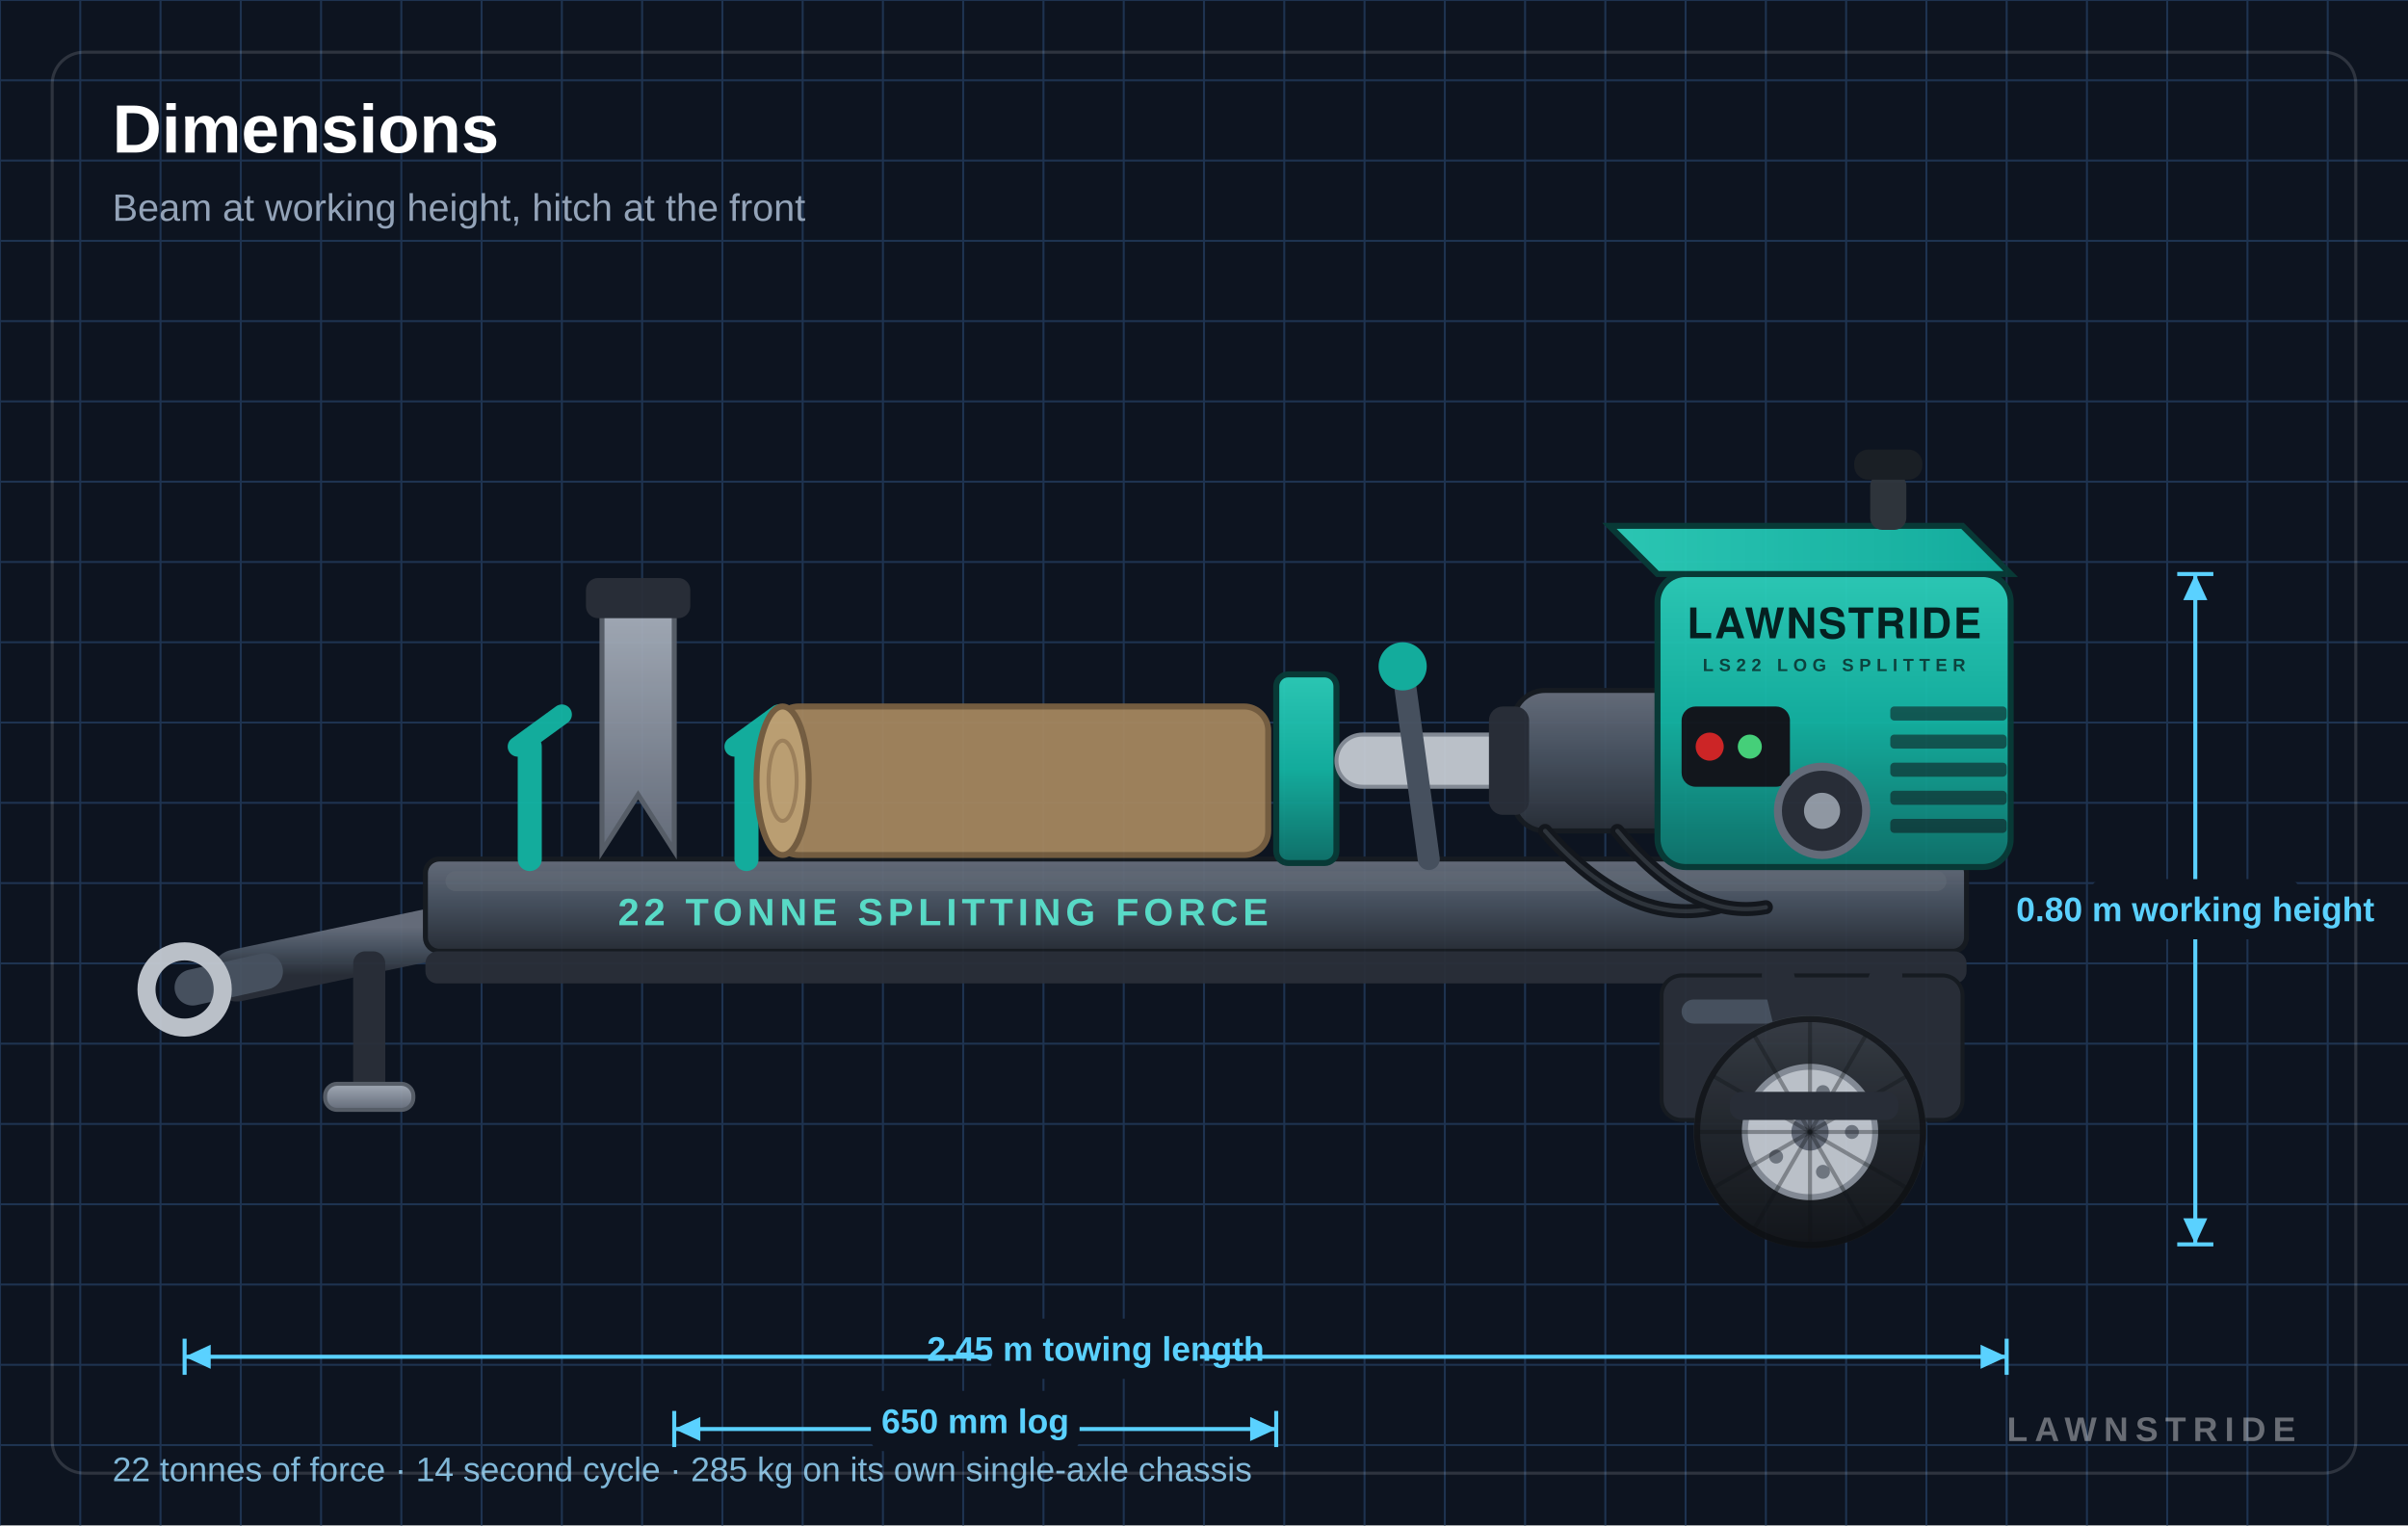
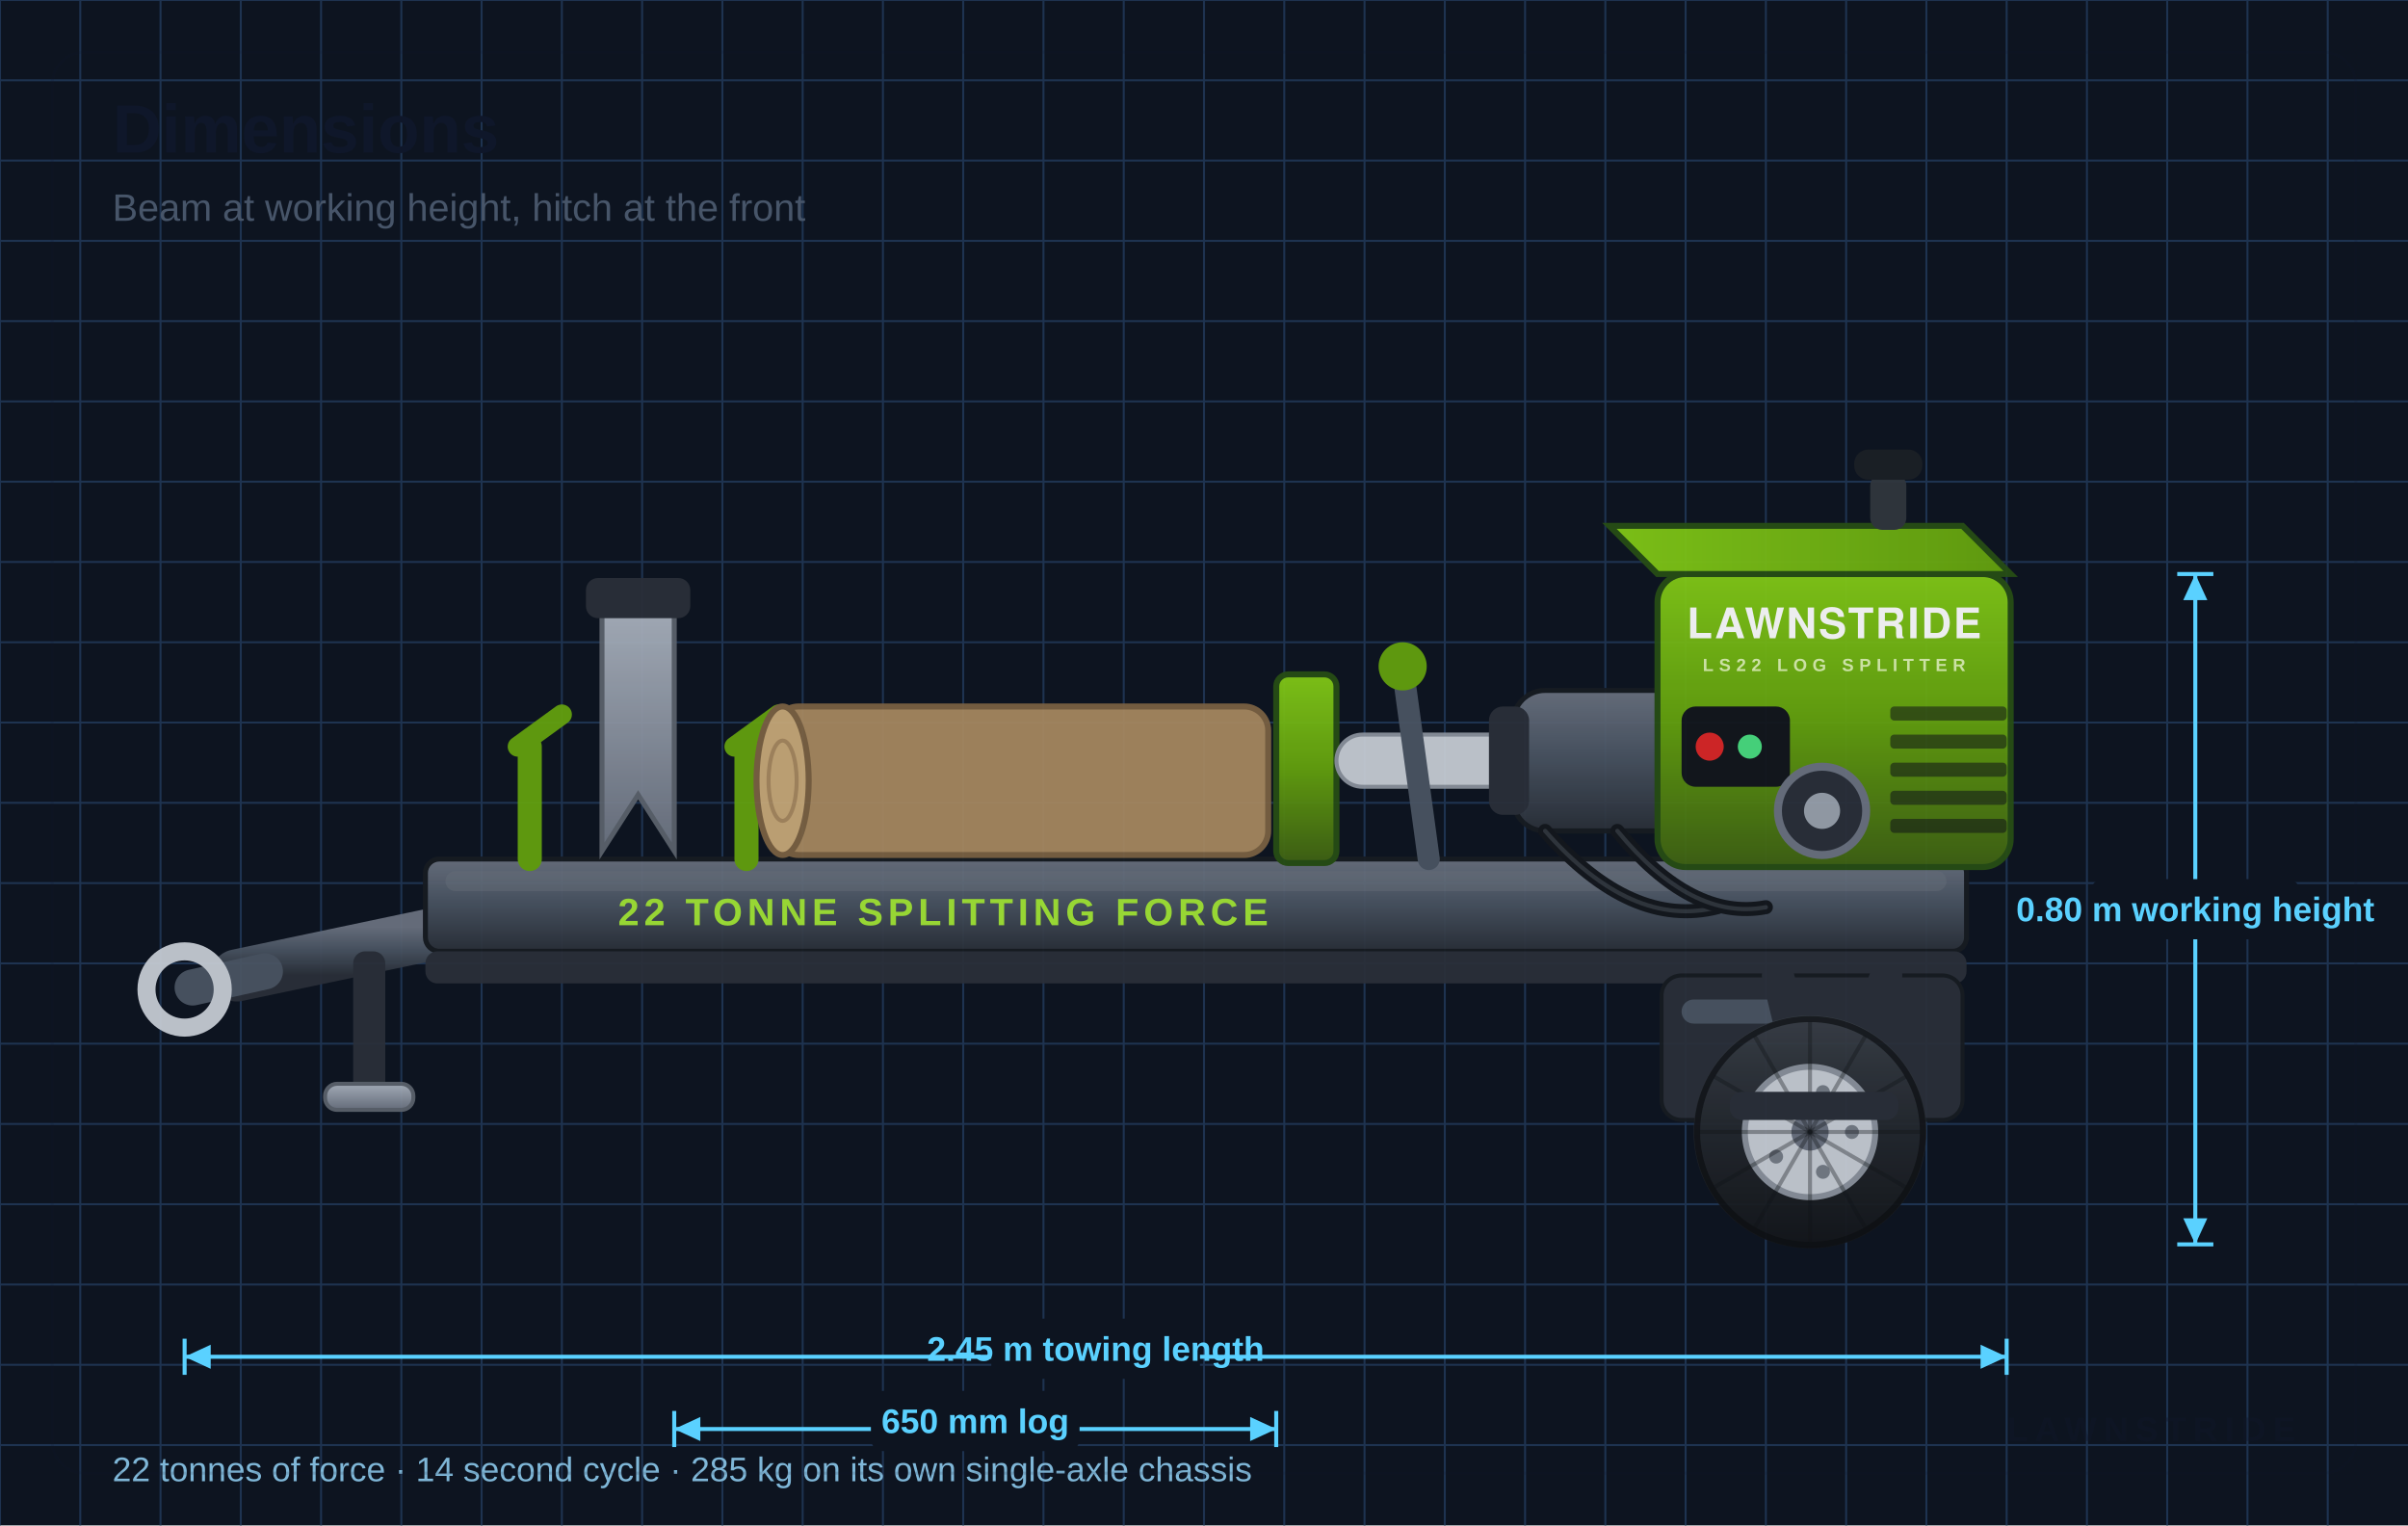
<svg xmlns="http://www.w3.org/2000/svg" viewBox="0 0 1200 760" width="1200" height="760" role="img">
  <defs>
    <linearGradient id="steel" x1="0" y1="0" x2="0" y2="1">
      <stop offset="0" stop-color="#6b7280" />
      <stop offset=".45" stop-color="#4b5563" />
      <stop offset="1" stop-color="#2a2f38" />
    </linearGradient>
    <linearGradient id="steelLite" x1="0" y1="0" x2="0" y2="1">
      <stop offset="0" stop-color="#aeb6c2" />
      <stop offset="1" stop-color="#6b7280" />
    </linearGradient>
    <linearGradient id="dark" x1="0" y1="0" x2="0" y2="1">
      <stop offset="0" stop-color="#31363f" />
      <stop offset="1" stop-color="#15181d" />
    </linearGradient>
    <linearGradient id="rubber" x1="0" y1="0" x2="0" y2="1">
      <stop offset="0" stop-color="#3a3f47" />
      <stop offset=".5" stop-color="#23272d" />
      <stop offset="1" stop-color="#131519" />
    </linearGradient>
    <radialGradient id="studioD" cx=".5" cy=".42" r=".78">
      <stop offset="0" stop-color="#232a33" />
      <stop offset=".6" stop-color="#141920" />
      <stop offset="1" stop-color="#0b0e13" />
    </radialGradient>
    <radialGradient id="studioL" cx=".5" cy=".4" r=".8">
      <stop offset="0" stop-color="#ffffff" />
      <stop offset=".65" stop-color="#eef1f5" />
      <stop offset="1" stop-color="#d7dce4" />
    </radialGradient>
    <linearGradient id="skyG" x1="0" y1="0" x2="0" y2="1">
      <stop offset="0" stop-color="#9fc0d8" />
      <stop offset=".55" stop-color="#cfe0ea" />
      <stop offset="1" stop-color="#e8eef2" />
    </linearGradient>
    <radialGradient id="shadow" cx=".5" cy=".5" r=".5">
      <stop offset="0" stop-color="#000" stop-opacity=".55" />
      <stop offset="1" stop-color="#000" stop-opacity="0" />
    </radialGradient>
    <linearGradient id="glassG" x1="0" y1="0" x2="1" y2="1">
      <stop offset="0" stop-color="#dfeaf2" stop-opacity=".9" />
      <stop offset="1" stop-color="#8fa6b8" stop-opacity=".75" />
    </linearGradient>
    <linearGradient id="paint" x1="0" y1="0" x2="0" y2="1">
-       <stop offset="0" stop-color="#2dd4bf" />
-       <stop offset=".5" stop-color="#14b8a6" />
-       <stop offset="1" stop-color="#0f766e" />
+       <stop offset="0" stop-color="#84cc16" />
+       <stop offset=".5" stop-color="#65a30d" />
+       <stop offset="1" stop-color="#3f6212" />
    </linearGradient>
    <linearGradient id="paintTop" x1="0" y1="0" x2="1" y2="0">
-       <stop offset="0" stop-color="#2dd4bf" />
-       <stop offset="1" stop-color="#14b8a6" />
+       <stop offset="0" stop-color="#84cc16" />
+       <stop offset="1" stop-color="#65a30d" />
    </linearGradient>
  </defs>
  <rect width="1200" height="760" fill="#0d1420" />
  <g stroke="#1e3350" stroke-width="1">
    <line x1="0" y1="0" x2="0" y2="760" />
    <line x1="40" y1="0" x2="40" y2="760" />
    <line x1="80" y1="0" x2="80" y2="760" />
    <line x1="120" y1="0" x2="120" y2="760" />
    <line x1="160" y1="0" x2="160" y2="760" />
    <line x1="200" y1="0" x2="200" y2="760" />
    <line x1="240" y1="0" x2="240" y2="760" />
    <line x1="280" y1="0" x2="280" y2="760" />
    <line x1="320" y1="0" x2="320" y2="760" />
    <line x1="360" y1="0" x2="360" y2="760" />
    <line x1="400" y1="0" x2="400" y2="760" />
    <line x1="440" y1="0" x2="440" y2="760" />
    <line x1="480" y1="0" x2="480" y2="760" />
    <line x1="520" y1="0" x2="520" y2="760" />
    <line x1="560" y1="0" x2="560" y2="760" />
    <line x1="600" y1="0" x2="600" y2="760" />
    <line x1="640" y1="0" x2="640" y2="760" />
    <line x1="680" y1="0" x2="680" y2="760" />
    <line x1="720" y1="0" x2="720" y2="760" />
    <line x1="760" y1="0" x2="760" y2="760" />
    <line x1="800" y1="0" x2="800" y2="760" />
    <line x1="840" y1="0" x2="840" y2="760" />
    <line x1="880" y1="0" x2="880" y2="760" />
    <line x1="920" y1="0" x2="920" y2="760" />
    <line x1="960" y1="0" x2="960" y2="760" />
    <line x1="1000" y1="0" x2="1000" y2="760" />
    <line x1="1040" y1="0" x2="1040" y2="760" />
    <line x1="1080" y1="0" x2="1080" y2="760" />
    <line x1="1120" y1="0" x2="1120" y2="760" />
    <line x1="1160" y1="0" x2="1160" y2="760" />
    <line x1="0" y1="0" x2="1200" y2="0" />
    <line x1="0" y1="40" x2="1200" y2="40" />
    <line x1="0" y1="80" x2="1200" y2="80" />
    <line x1="0" y1="120" x2="1200" y2="120" />
    <line x1="0" y1="160" x2="1200" y2="160" />
    <line x1="0" y1="200" x2="1200" y2="200" />
    <line x1="0" y1="240" x2="1200" y2="240" />
    <line x1="0" y1="280" x2="1200" y2="280" />
    <line x1="0" y1="320" x2="1200" y2="320" />
    <line x1="0" y1="360" x2="1200" y2="360" />
    <line x1="0" y1="400" x2="1200" y2="400" />
    <line x1="0" y1="440" x2="1200" y2="440" />
    <line x1="0" y1="480" x2="1200" y2="480" />
    <line x1="0" y1="520" x2="1200" y2="520" />
    <line x1="0" y1="560" x2="1200" y2="560" />
    <line x1="0" y1="600" x2="1200" y2="600" />
    <line x1="0" y1="640" x2="1200" y2="640" />
    <line x1="0" y1="680" x2="1200" y2="680" />
    <line x1="0" y1="720" x2="1200" y2="720" />
  </g>
  <g opacity=".92">
    <path d="M232 462 L118 486" stroke="url(#steel)" stroke-width="26" stroke-linecap="round" />
    <path d="M132 484 L96 492" stroke="#4b5563" stroke-width="18" stroke-linecap="round" />
    <circle cx="92" cy="493" r="19" fill="none" stroke="#c9ced6" stroke-width="9" />
    <rect x="176" y="474" width="16" height="72" rx="6" fill="#2a2f38" />
    <rect x="162" y="540" width="44" height="13" rx="6" fill="url(#steelLite)" stroke="#5c636d" stroke-width="2" />
    <rect x="212" y="428" width="768" height="46" rx="7" fill="url(#steel)" stroke="#171b21" stroke-width="2.5" />
    <rect x="222" y="434" width="748" height="10" rx="5" fill="#6e767f" opacity=".4" />
    <rect x="212" y="474" width="768" height="16" rx="6" fill="#2a2f38" />
    <path d="M300 300 L336 300 L336 424 L318 396 L300 424 Z" fill="url(#steelLite)" stroke="#5c636d" stroke-width="2.5" />
    <rect x="292" y="288" width="52" height="20" rx="6" fill="#2a2f38" />
-     <path d="M264 428 L264 372 M372 428 L372 372" stroke="#14b8a6" stroke-width="12" stroke-linecap="round" />
-     <path d="M258 372 L280 356 M366 372 L388 356" stroke="#14b8a6" stroke-width="10" stroke-linecap="round" />
+     <path d="M264 428 L264 372 M372 428 L372 372" stroke="#65a30d" stroke-width="12" stroke-linecap="round" />
+     <path d="M258 372 L280 356 M366 372 L388 356" stroke="#65a30d" stroke-width="10" stroke-linecap="round" />
    <rect x="386" y="352" width="246" height="74" rx="12" fill="#a8895f" stroke="#7c6242" stroke-width="3" />
    <ellipse cx="390" cy="389" rx="13" ry="37" fill="#c9a978" stroke="#7c6242" stroke-width="3" />
    <ellipse cx="390" cy="389" rx="7" ry="20" fill="none" stroke="#a8895f" stroke-width="2" />
-     <rect x="636" y="336" width="30" height="94" rx="6" fill="url(#paint)" stroke="#083c37" stroke-width="3" />
+     <rect x="636" y="336" width="30" height="94" rx="6" fill="url(#paint)" stroke="#274e13" stroke-width="3" />
    <rect x="666" y="366" width="118" height="26" rx="13" fill="#c9ced6" stroke="#8c939d" stroke-width="2" />
    <rect x="754" y="344" width="150" height="70" rx="16" fill="url(#steel)" stroke="#171b21" stroke-width="2.5" />
    <rect x="742" y="352" width="20" height="54" rx="7" fill="#2a2f38" />
    <path d="M770 414 Q813.0 463.0 856 452" fill="none" stroke="#14171c" stroke-width="7" stroke-linecap="round" />
    <path d="M770 414 Q813.0 463.0 856 452" fill="none" stroke="#3d434b" stroke-width="2.1" stroke-linecap="round" opacity=".7" />
    <path d="M806 414 Q843.0 459.0 880 452" fill="none" stroke="#14171c" stroke-width="7" stroke-linecap="round" />
    <path d="M806 414 Q843.0 459.0 880 452" fill="none" stroke="#3d434b" stroke-width="2.1" stroke-linecap="round" opacity=".7" />
    <path d="M712 428 L700 340" stroke="#4b5563" stroke-width="11" stroke-linecap="round" />
-     <circle cx="699" cy="332" r="12" fill="#14b8a6" />
+     <circle cx="699" cy="332" r="12" fill="#65a30d" />
    <rect x="828" y="486" width="150" height="72" rx="10" fill="#2a2f38" stroke="#171b21" stroke-width="2" />
    <rect x="838" y="498" width="60" height="12" rx="6" fill="#4b5563" />
-     <rect x="826" y="286" width="176" height="146" rx="14" fill="url(#paint)" stroke="#083c37" stroke-width="3" />
-     <path d="M826 286 L1002 286 L978 262 L802 262 Z" fill="url(#paintTop)" stroke="#083c37" stroke-width="3" />
+     <rect x="826" y="286" width="176" height="146" rx="14" fill="url(#paint)" stroke="#274e13" stroke-width="3" />
+     <path d="M826 286 L1002 286 L978 262 L802 262 Z" fill="url(#paintTop)" stroke="#274e13" stroke-width="3" />
    <rect x="942" y="352.0" width="58" height="7.0" rx="2" fill="#0f1216" opacity=".55" />
    <rect x="942" y="366.0" width="58" height="7.0" rx="2" fill="#0f1216" opacity=".55" />
    <rect x="942" y="380.0" width="58" height="7.0" rx="2" fill="#0f1216" opacity=".55" />
    <rect x="942" y="394.0" width="58" height="7.0" rx="2" fill="#0f1216" opacity=".55" />
    <rect x="942" y="408.0" width="58" height="7.0" rx="2" fill="#0f1216" opacity=".55" />
    <rect x="838" y="352" width="54" height="40" rx="7" fill="#12161b" />
    <circle cx="852" cy="372" r="7" fill="#dc2626" />
    <circle cx="872" cy="372" r="6" fill="#4ade80" />
    <rect x="932" y="236" width="18" height="28" rx="6" fill="#31363d" />
    <rect x="924" y="224" width="34" height="15" rx="7" fill="#1b1f25" />
    <circle cx="908" cy="404" r="22" fill="#2a2f38" stroke="#6b7280" stroke-width="4" />
    <circle cx="908" cy="404" r="9" fill="#9aa2ad" />
    <path d="M886 486 L902 552 M940 486 L916 552" stroke="#2a2f38" stroke-width="16" stroke-linecap="round" />
    <circle cx="902" cy="564" r="58" fill="url(#rubber)" />
    <circle cx="902" cy="564" r="56.26" fill="none" stroke="#0b0d10" stroke-width="3" opacity=".7" />
    <circle cx="902" cy="564" r="32.48" fill="#c9ced6" />
    <circle cx="902" cy="564" r="32.48" fill="none" stroke="#8c939d" stroke-width="3" />
    <circle cx="902" cy="564" r="9.28" fill="#6b7280" />
    <circle cx="922.88" cy="564.0" r="3.48" fill="#767d87" />
    <circle cx="908.452" cy="583.858" r="3.48" fill="#767d87" />
    <circle cx="885.108" cy="576.273" r="3.48" fill="#767d87" />
    <circle cx="885.108" cy="551.727" r="3.48" fill="#767d87" />
    <circle cx="908.452" cy="544.142" r="3.48" fill="#767d87" />
    <path d="M902 564 L957.1 564.0" stroke="#0e1114" stroke-width="2" opacity=".35" />
    <path d="M902 564 L949.718 591.55" stroke="#0e1114" stroke-width="2" opacity=".35" />
    <path d="M902 564 L929.55 611.718" stroke="#0e1114" stroke-width="2" opacity=".35" />
    <path d="M902 564 L902 619.1" stroke="#0e1114" stroke-width="2" opacity=".35" />
    <path d="M902 564 L874.45 611.718" stroke="#0e1114" stroke-width="2" opacity=".35" />
    <path d="M902 564 L854.282 591.55" stroke="#0e1114" stroke-width="2" opacity=".35" />
    <path d="M902 564 L846.9 564" stroke="#0e1114" stroke-width="2" opacity=".35" />
    <path d="M902 564 L854.282 536.45" stroke="#0e1114" stroke-width="2" opacity=".35" />
    <path d="M902 564 L874.45 516.282" stroke="#0e1114" stroke-width="2" opacity=".35" />
    <path d="M902 564 L902 508.9" stroke="#0e1114" stroke-width="2" opacity=".35" />
    <path d="M902 564 L929.55 516.282" stroke="#0e1114" stroke-width="2" opacity=".35" />
    <path d="M902 564 L949.718 536.45" stroke="#0e1114" stroke-width="2" opacity=".35" />
    <rect x="862" y="544" width="84" height="14" rx="6" fill="#2a2f38" />
-     <text x="914" y="318" text-anchor="middle" font-family="Arial Black,Helvetica,sans-serif" font-weight="800" font-size="21" letter-spacing="0.9" fill="#04211f">LAWNSTRIDE</text>
-     <text x="914" y="334.38" text-anchor="middle" font-family="Arial,Helvetica,sans-serif" font-weight="700" font-size="8.82" letter-spacing="2.7" fill="#0b3b36" opacity=".92">LS22 LOG SPLITTER</text>
-     <text x="470" y="461" text-anchor="middle" font-family="Arial,Helvetica,sans-serif" font-weight="800" font-size="19" letter-spacing="2.4" fill="#5eead4">22 TONNE SPLITTING FORCE</text>
+     <text x="914" y="318" text-anchor="middle" font-family="Arial Black,Helvetica,sans-serif" font-weight="800" font-size="21" letter-spacing="0.9" fill="#ffffff">LAWNSTRIDE</text>
+     <text x="914" y="334.38" text-anchor="middle" font-family="Arial,Helvetica,sans-serif" font-weight="700" font-size="8.82" letter-spacing="2.7" fill="#e4f7bd" opacity=".92">LS22 LOG SPLITTER</text>
+     <text x="470" y="461" text-anchor="middle" font-family="Arial,Helvetica,sans-serif" font-weight="800" font-size="19" letter-spacing="2.4" fill="#a3e635">22 TONNE SPLITTING FORCE</text>
  </g>
  <g stroke="#5ad1ff" stroke-width="2" fill="none">
    <path d="M92 667 v18 M1000 667 v18 M92 676 H1000" />
    <path d="M92 676 l13 -6 v12 z" fill="#5ad1ff" stroke="none" />
    <path d="M1000 676 l-13 -6 v12 z" fill="#5ad1ff" stroke="none" />
  </g>
  <rect x="494.0" y="657" width="104" height="30" rx="6" fill="#0d1420" />
  <text x="546.0" y="678" text-anchor="middle" font-family="Arial,Helvetica,sans-serif" font-weight="700" font-size="17" fill="#5ad1ff">2.45 m towing length</text>
  <g stroke="#5ad1ff" stroke-width="2" fill="none">
    <path d="M1085 286 h18 M1085 620 h18 M1094 286 V620" />
    <path d="M1094 286 l-6 13 h12 z" fill="#5ad1ff" stroke="none" />
    <path d="M1094 620 l-6 -13 h12 z" fill="#5ad1ff" stroke="none" />
  </g>
  <rect x="1042" y="438.0" width="104" height="30" rx="6" fill="#0d1420" />
  <text x="1094" y="459.0" text-anchor="middle" font-family="Arial,Helvetica,sans-serif" font-weight="700" font-size="17" fill="#5ad1ff">0.80 m working height</text>
  <g stroke="#5ad1ff" stroke-width="2" fill="none">
    <path d="M336 703 v18 M636 703 v18 M336 712 H636" />
    <path d="M336 712 l13 -6 v12 z" fill="#5ad1ff" stroke="none" />
    <path d="M636 712 l-13 -6 v12 z" fill="#5ad1ff" stroke="none" />
  </g>
  <rect x="434.0" y="693" width="104" height="30" rx="6" fill="#0d1420" />
  <text x="486.0" y="714" text-anchor="middle" font-family="Arial,Helvetica,sans-serif" font-weight="700" font-size="17" fill="#5ad1ff">650 mm log</text>
  <text x="56" y="738" font-family="Arial,Helvetica,sans-serif" font-size="17" fill="#7fb7d8">22 tonnes of force · 14 second cycle · 285 kg on its own single-axle chassis</text>
-   <text x="56" y="76" font-family="Arial,Helvetica,sans-serif" font-weight="800" font-size="34" fill="#ffffff">Dimensions</text>
-   <text x="56" y="110" font-family="Arial,Helvetica,sans-serif" font-weight="500" font-size="19" fill="#93a3b8">Beam at working height, hitch at the front</text>
-   <rect x="26" y="26" width="1148" height="708" rx="16" fill="none" stroke="#ffffff" stroke-width="1.5" opacity=".14" />
-   <text x="1144" y="718" text-anchor="end" font-family="Arial,Helvetica,sans-serif" font-weight="800" font-size="17" letter-spacing="3.5" fill="#ffffff" opacity=".38">LAWNSTRIDE</text>
+   <text x="56" y="76" font-family="Arial,Helvetica,sans-serif" font-weight="800" font-size="34" fill="#0f172a">Dimensions</text>
+   <text x="56" y="110" font-family="Arial,Helvetica,sans-serif" font-weight="500" font-size="19" fill="#475569">Beam at working height, hitch at the front</text>
+   <rect x="26" y="26" width="1148" height="708" rx="16" fill="none" stroke="#0f172a" stroke-width="1.5" opacity=".14" />
+   <text x="1144" y="718" text-anchor="end" font-family="Arial,Helvetica,sans-serif" font-weight="800" font-size="17" letter-spacing="3.5" fill="#0f172a" opacity=".38">LAWNSTRIDE</text>
</svg>
